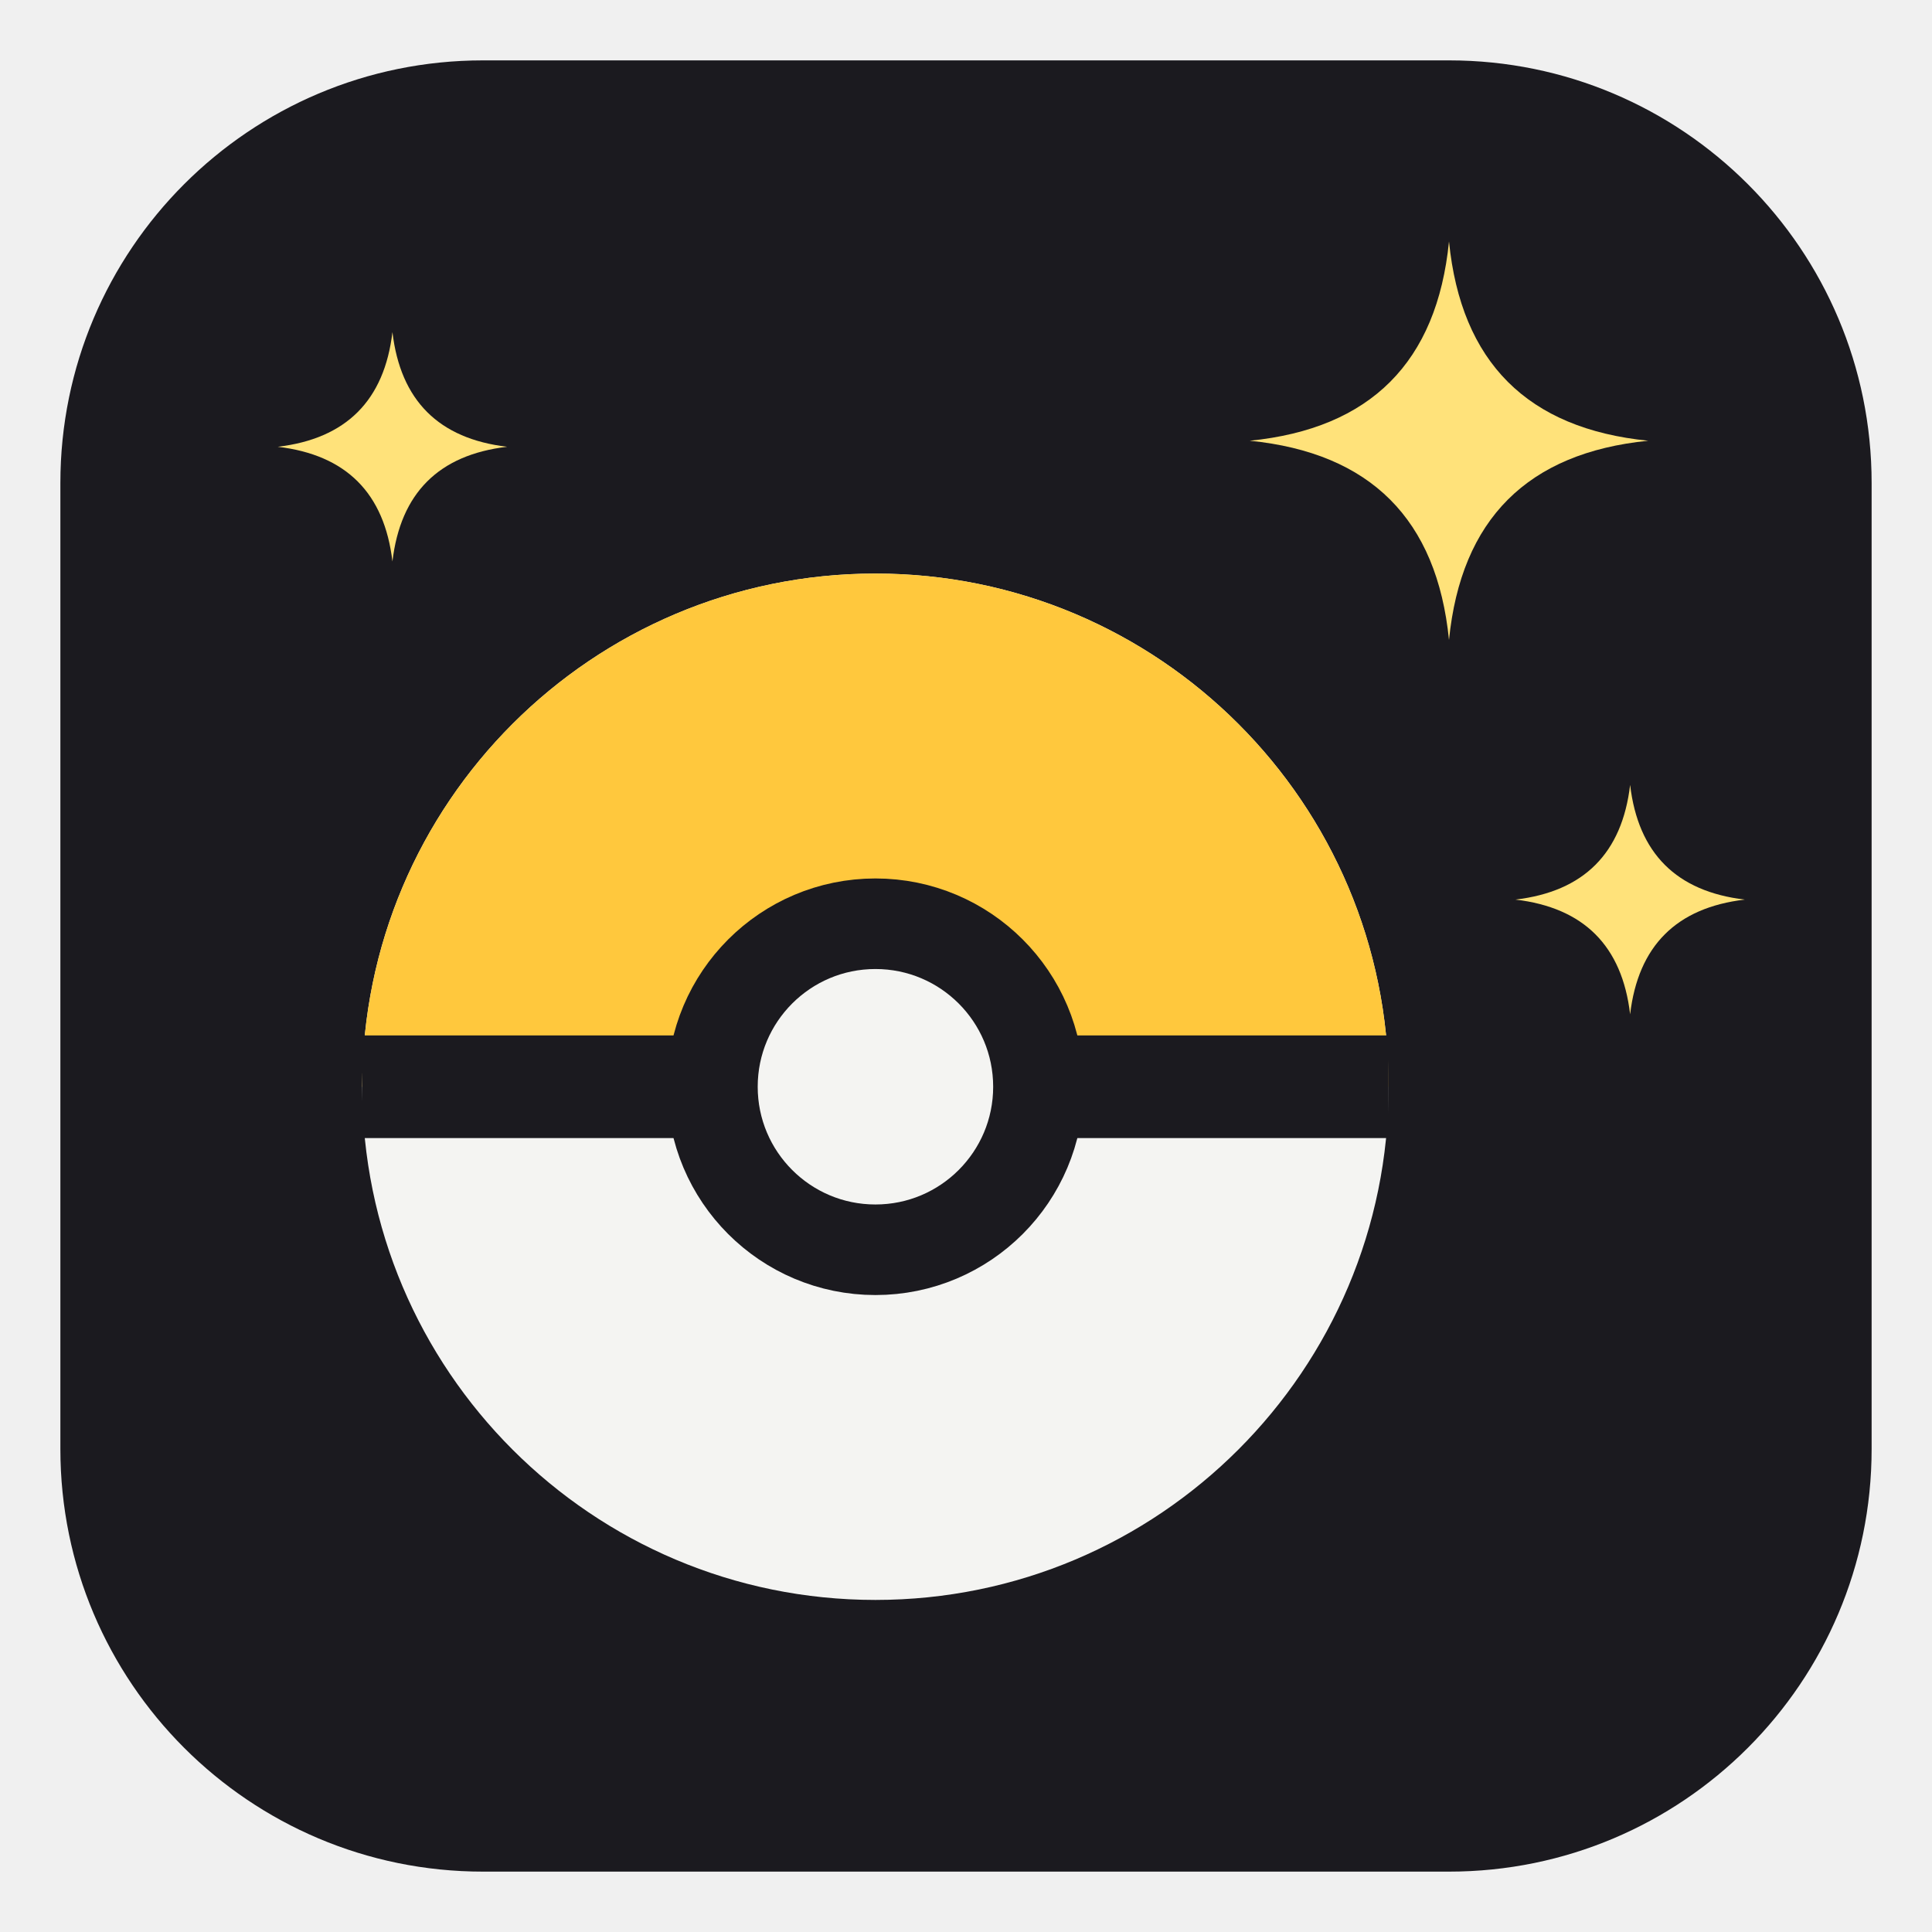
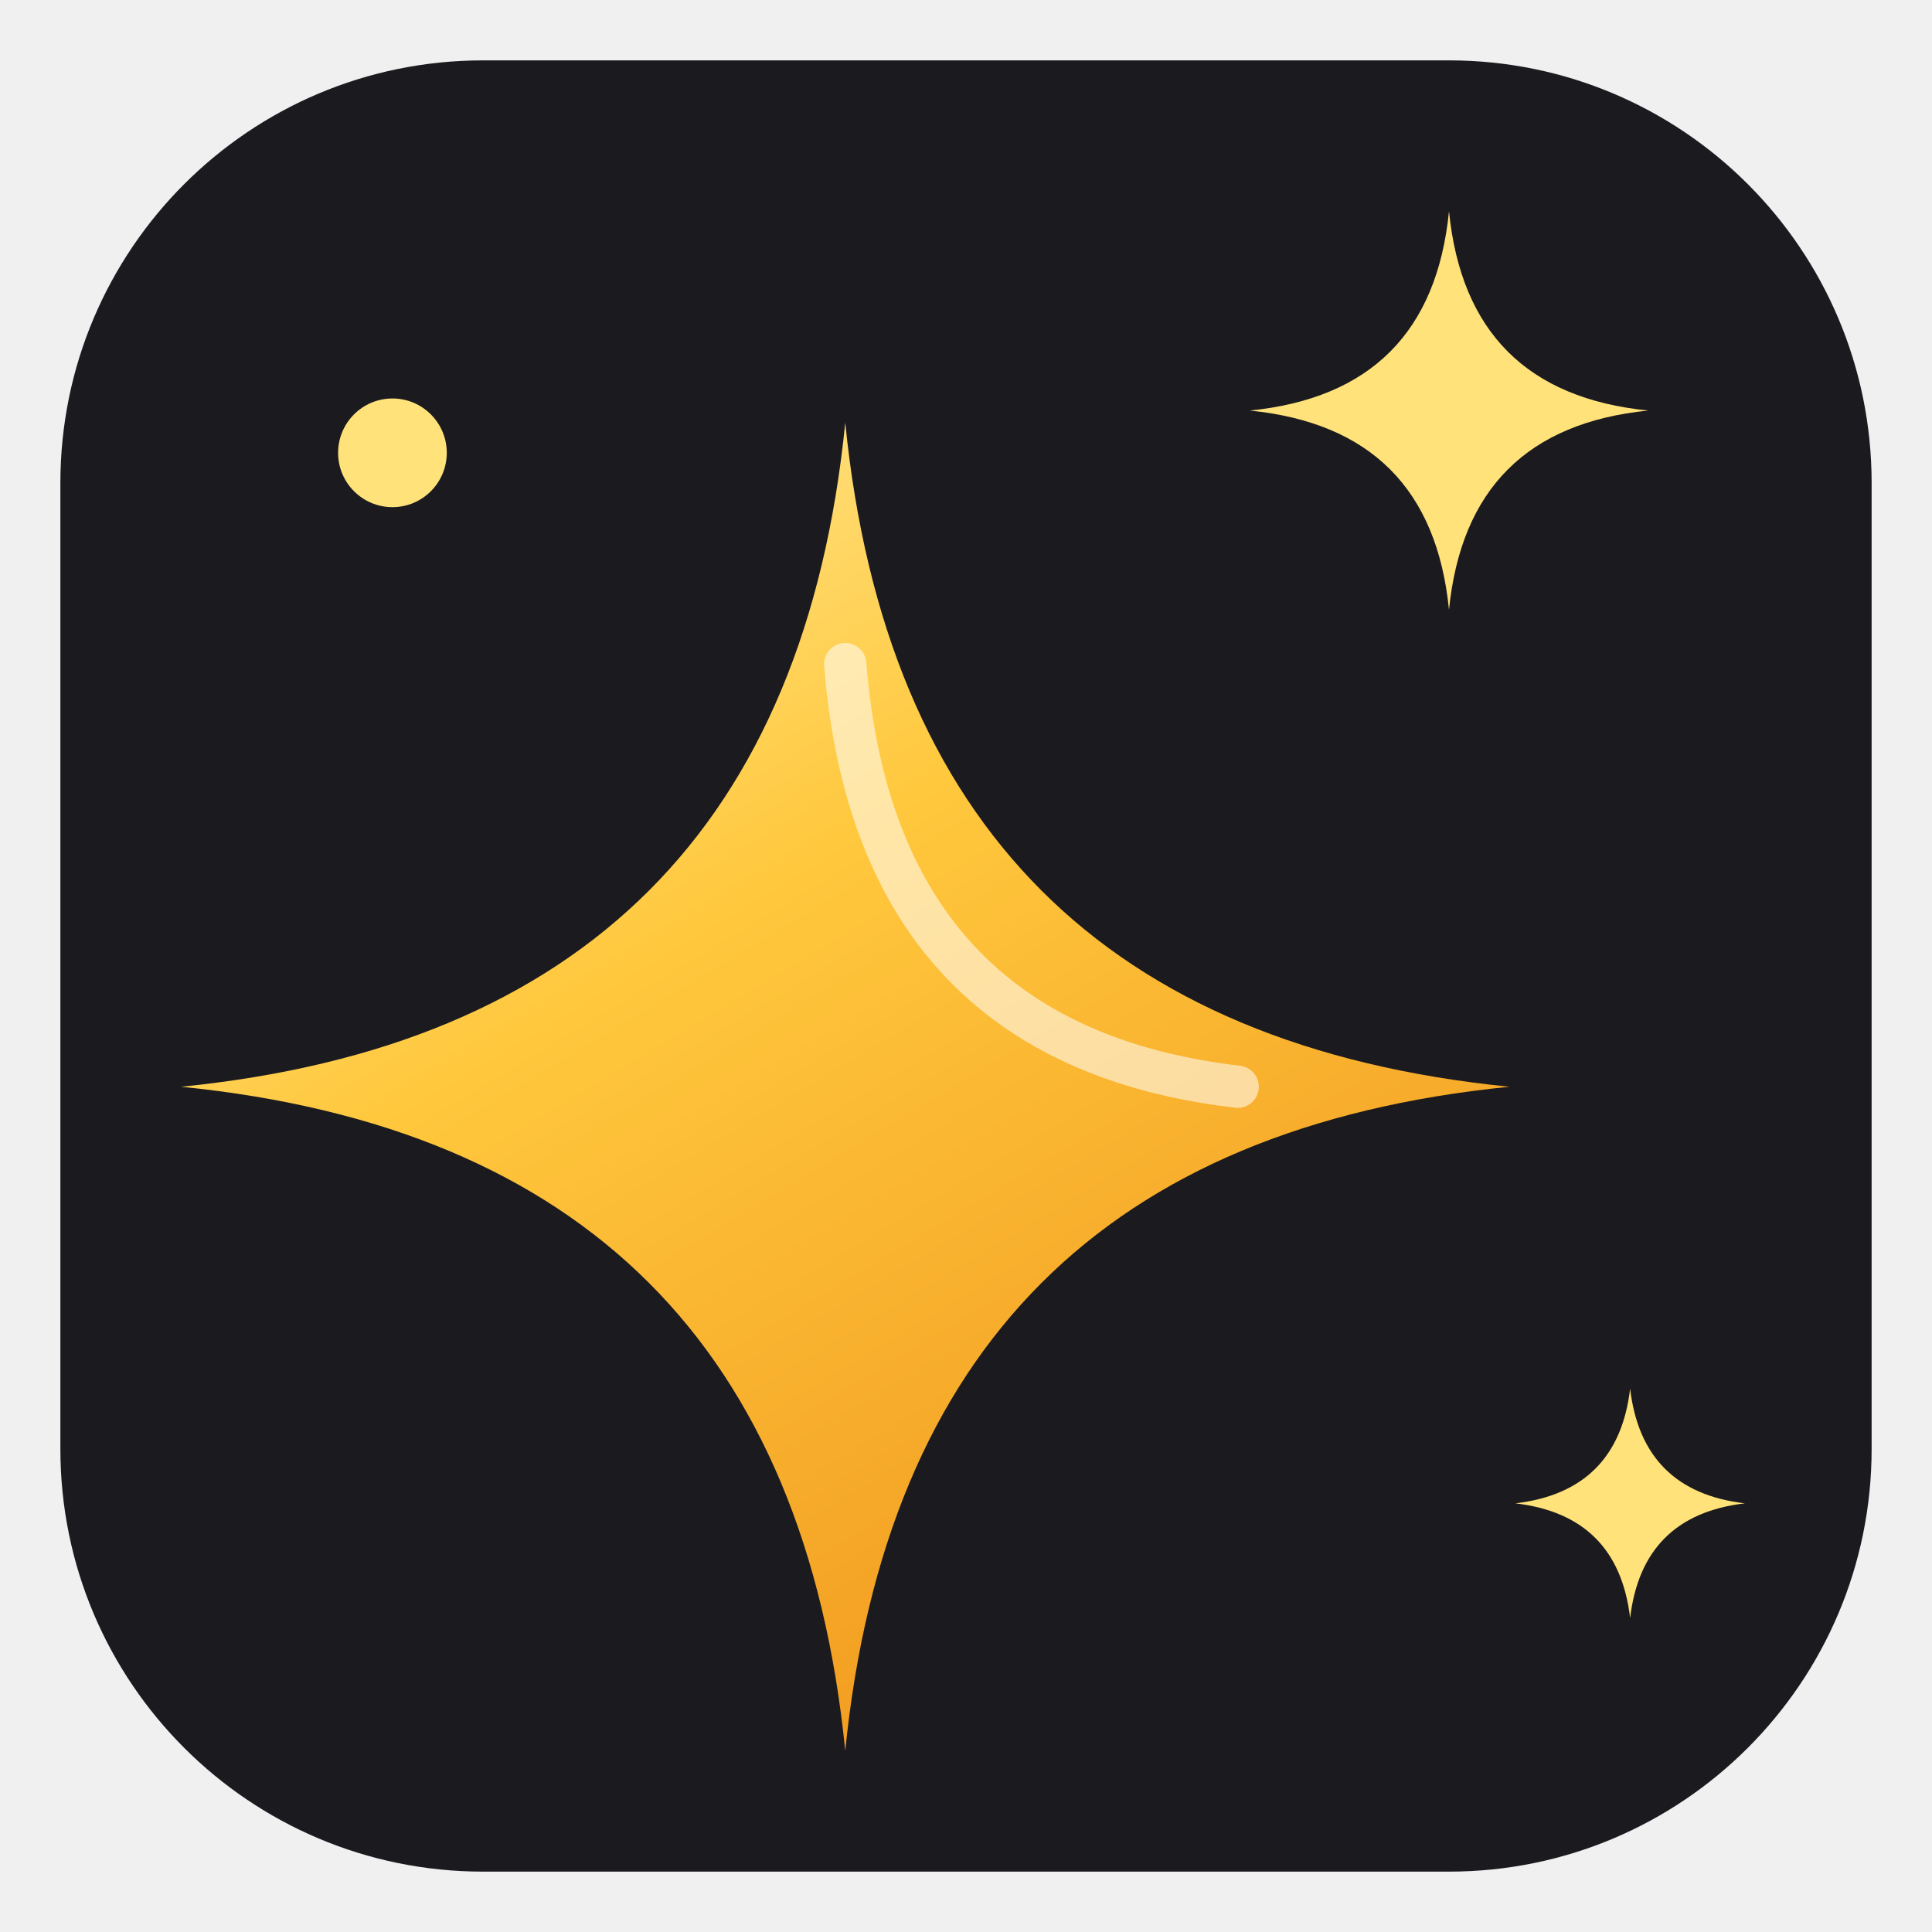
<svg xmlns="http://www.w3.org/2000/svg" viewBox="0 0 64 64" role="img" aria-label="Shinylocke">
+   <defs>
+     <linearGradient id="gold" x1="0" y1="0" x2="0.6" y2="1">
+       <stop offset="0" stop-color="#fff0a8" />
+       <stop offset="0.45" stop-color="#ffc83d" />
+       <stop offset="1" stop-color="#f29a1f" />
+     </linearGradient>
+   </defs>
  <rect x="2" y="2" width="60" height="60" rx="14" fill="#1b1a1f" />
-   <circle cx="29" cy="36" r="17" fill="#f4f4f2" />
-   <path d="M12 36a17 17 0 0 1 34 0z" fill="#ffc83d" />
-   <path d="M12 36h34" stroke="#1b1a1f" stroke-width="3.4" />
-   <circle cx="29" cy="36" r="5.4" fill="#f4f4f2" stroke="#1b1a1f" stroke-width="3" />
-   <path d="M48 8 Q48.6 14 54.6 14.6 Q48.6 15.2 48 21.2 Q47.4 15.2 41.4 14.6 Q47.4 14 48 8z" fill="#ffe27a" />
-   <path d="M54 26 Q54.4 29.4 57.8 29.8 Q54.4 30.2 54 33.6 Q53.6 30.2 50.2 29.8 Q53.6 29.4 54 26z" fill="#ffe27a" />
-   <path d="M13 11 Q13.4 14.4 16.8 14.8 Q13.4 15.2 13 18.6 Q12.6 15.2 9.2 14.8 Q12.6 14.4 13 11z" fill="#ffe27a" />
+   <path d="M28 14 Q30 34 50 36 Q30 38 28 58 Q26 38 6 36 Q26 34 28 14z" fill="url(#gold)" />
+   <path d="M28 22 Q29 34.6 41 36" fill="none" stroke="#ffffff" stroke-opacity=".55" stroke-width="1.4" stroke-linecap="round" />
+   <path d="M48 7 Q48.6 13 54.6 13.6 Q48.6 14.2 48 20.2 Q47.4 14.2 41.4 13.6 Q47.4 13 48 7z" fill="#ffe27a" />
+   <path d="M54 46 Q54.4 49.4 57.8 49.8 Q54.4 50.2 54 53.6 Q53.6 50.2 50.2 49.8 Q53.6 49.4 54 46z" fill="#ffe27a" />
+   <circle cx="13" cy="15" r="1.8" fill="#ffe27a" />
</svg>
